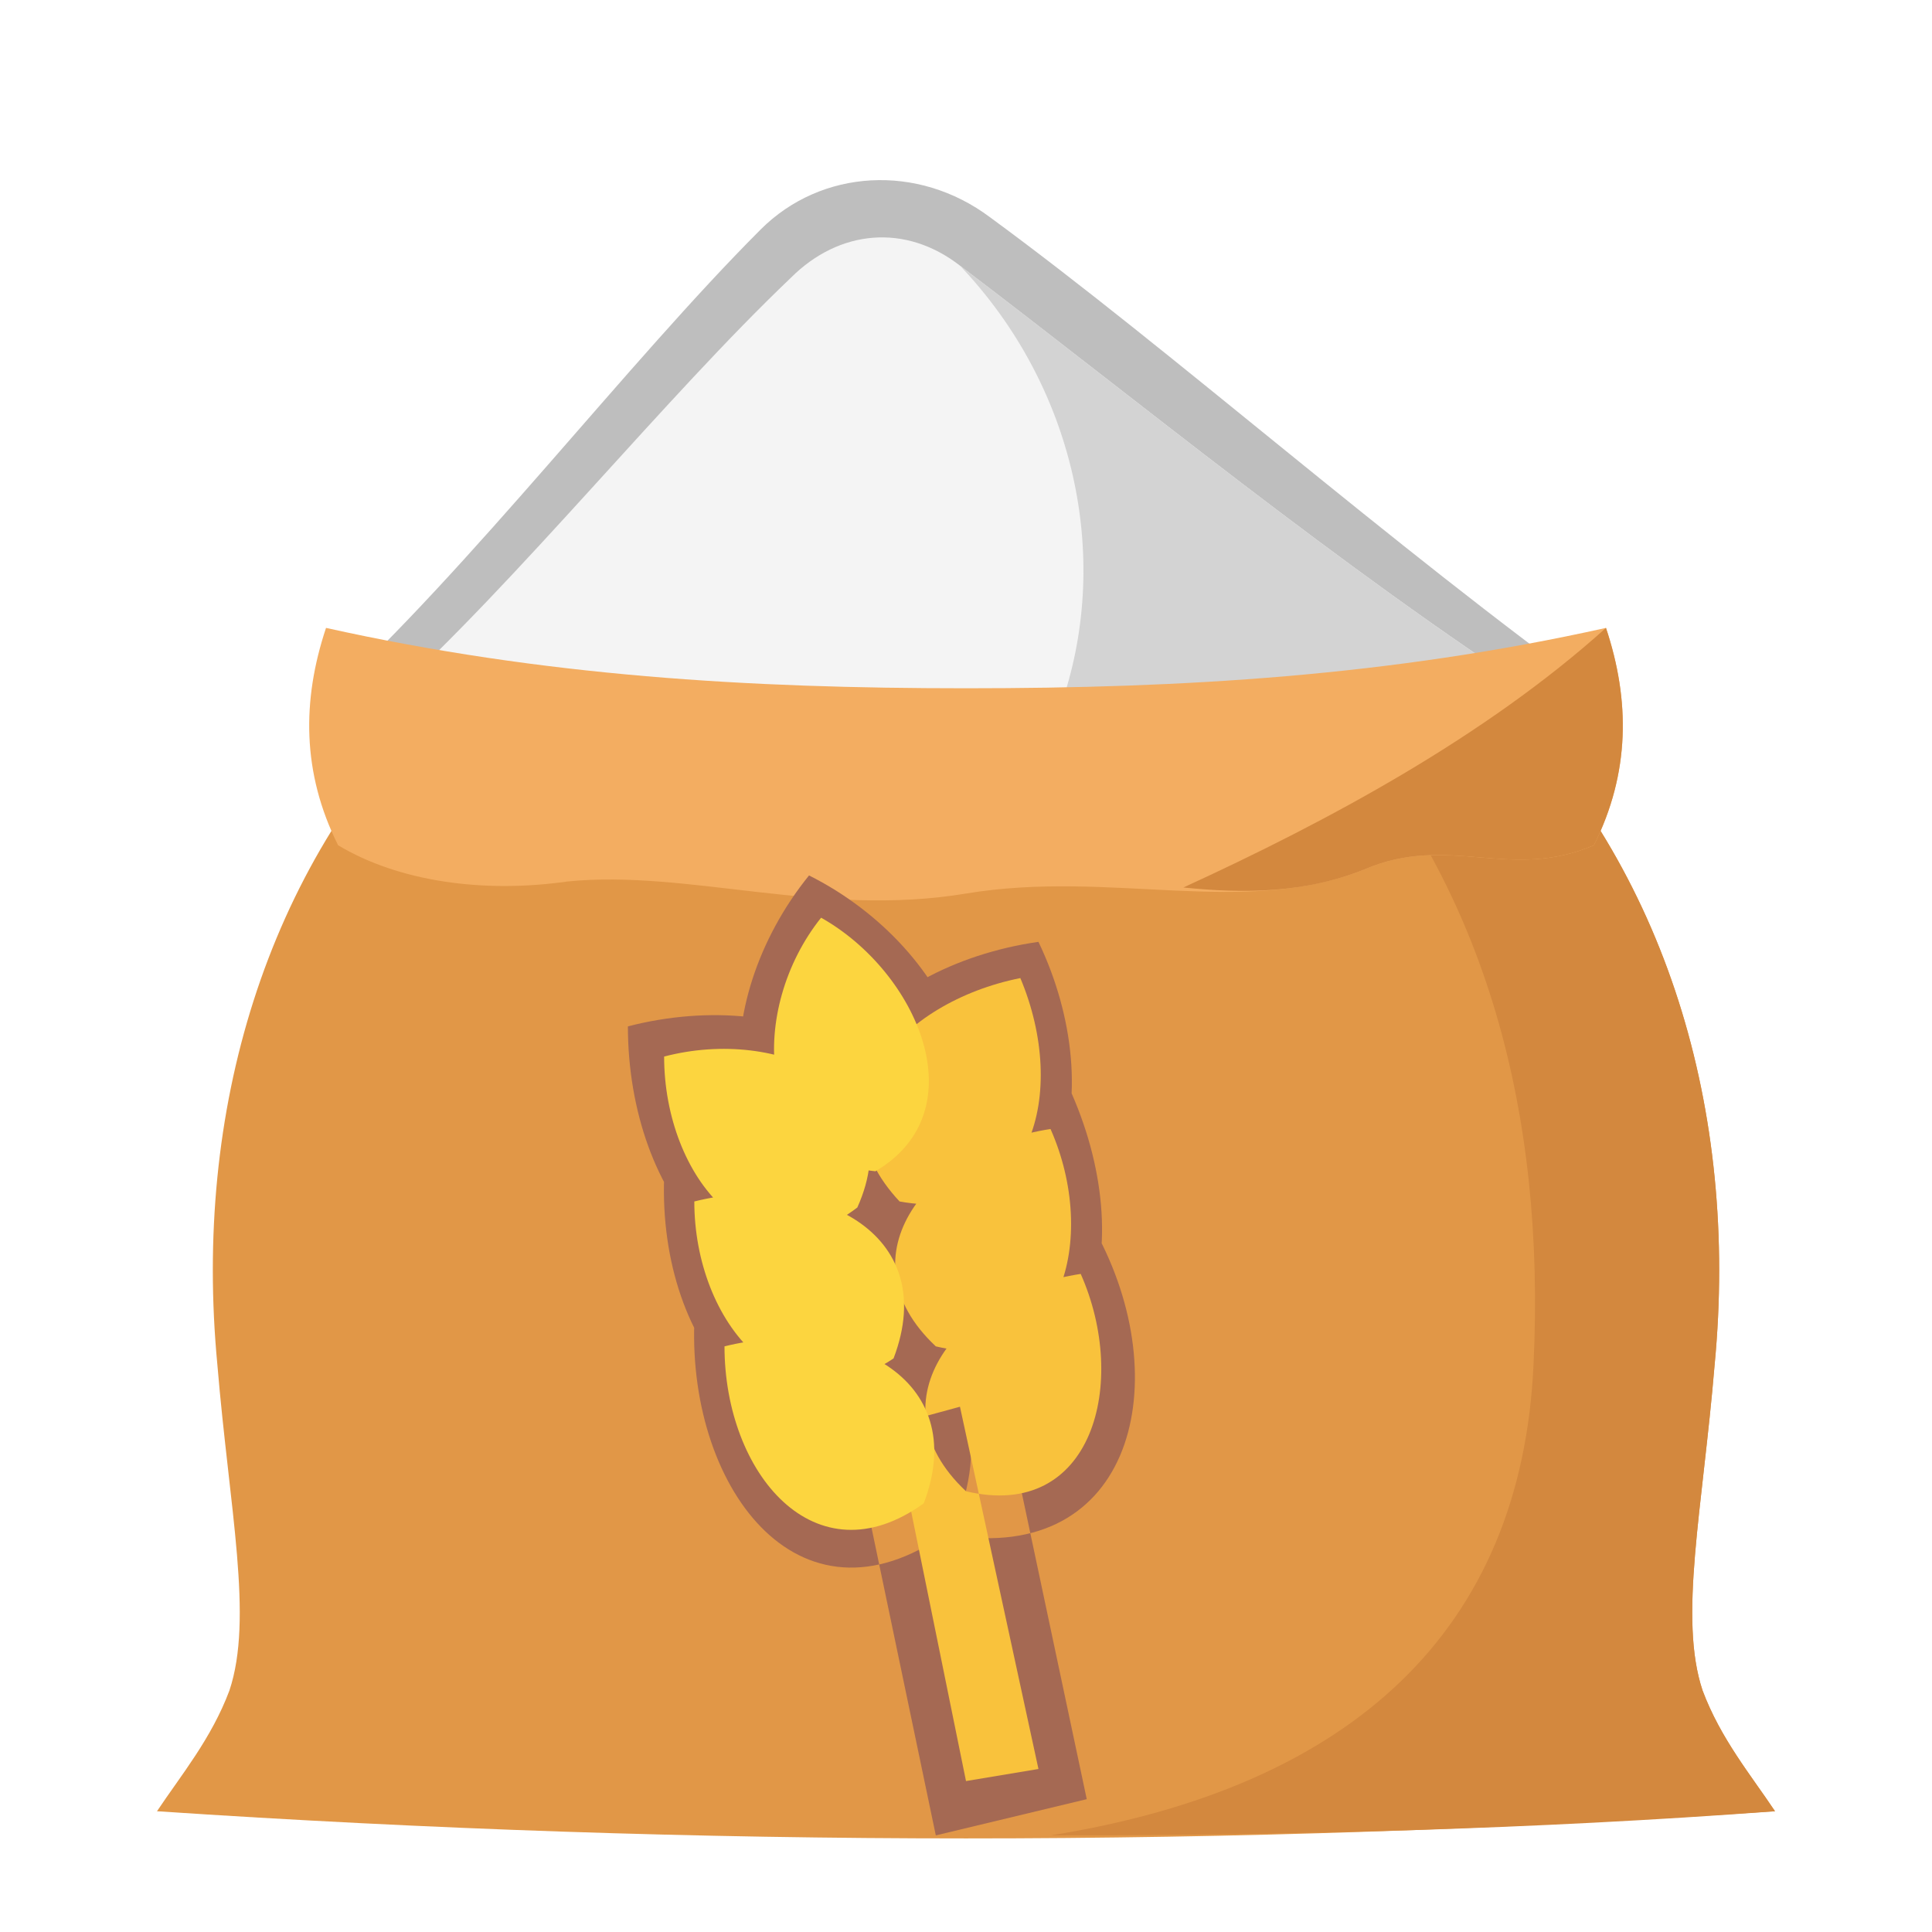
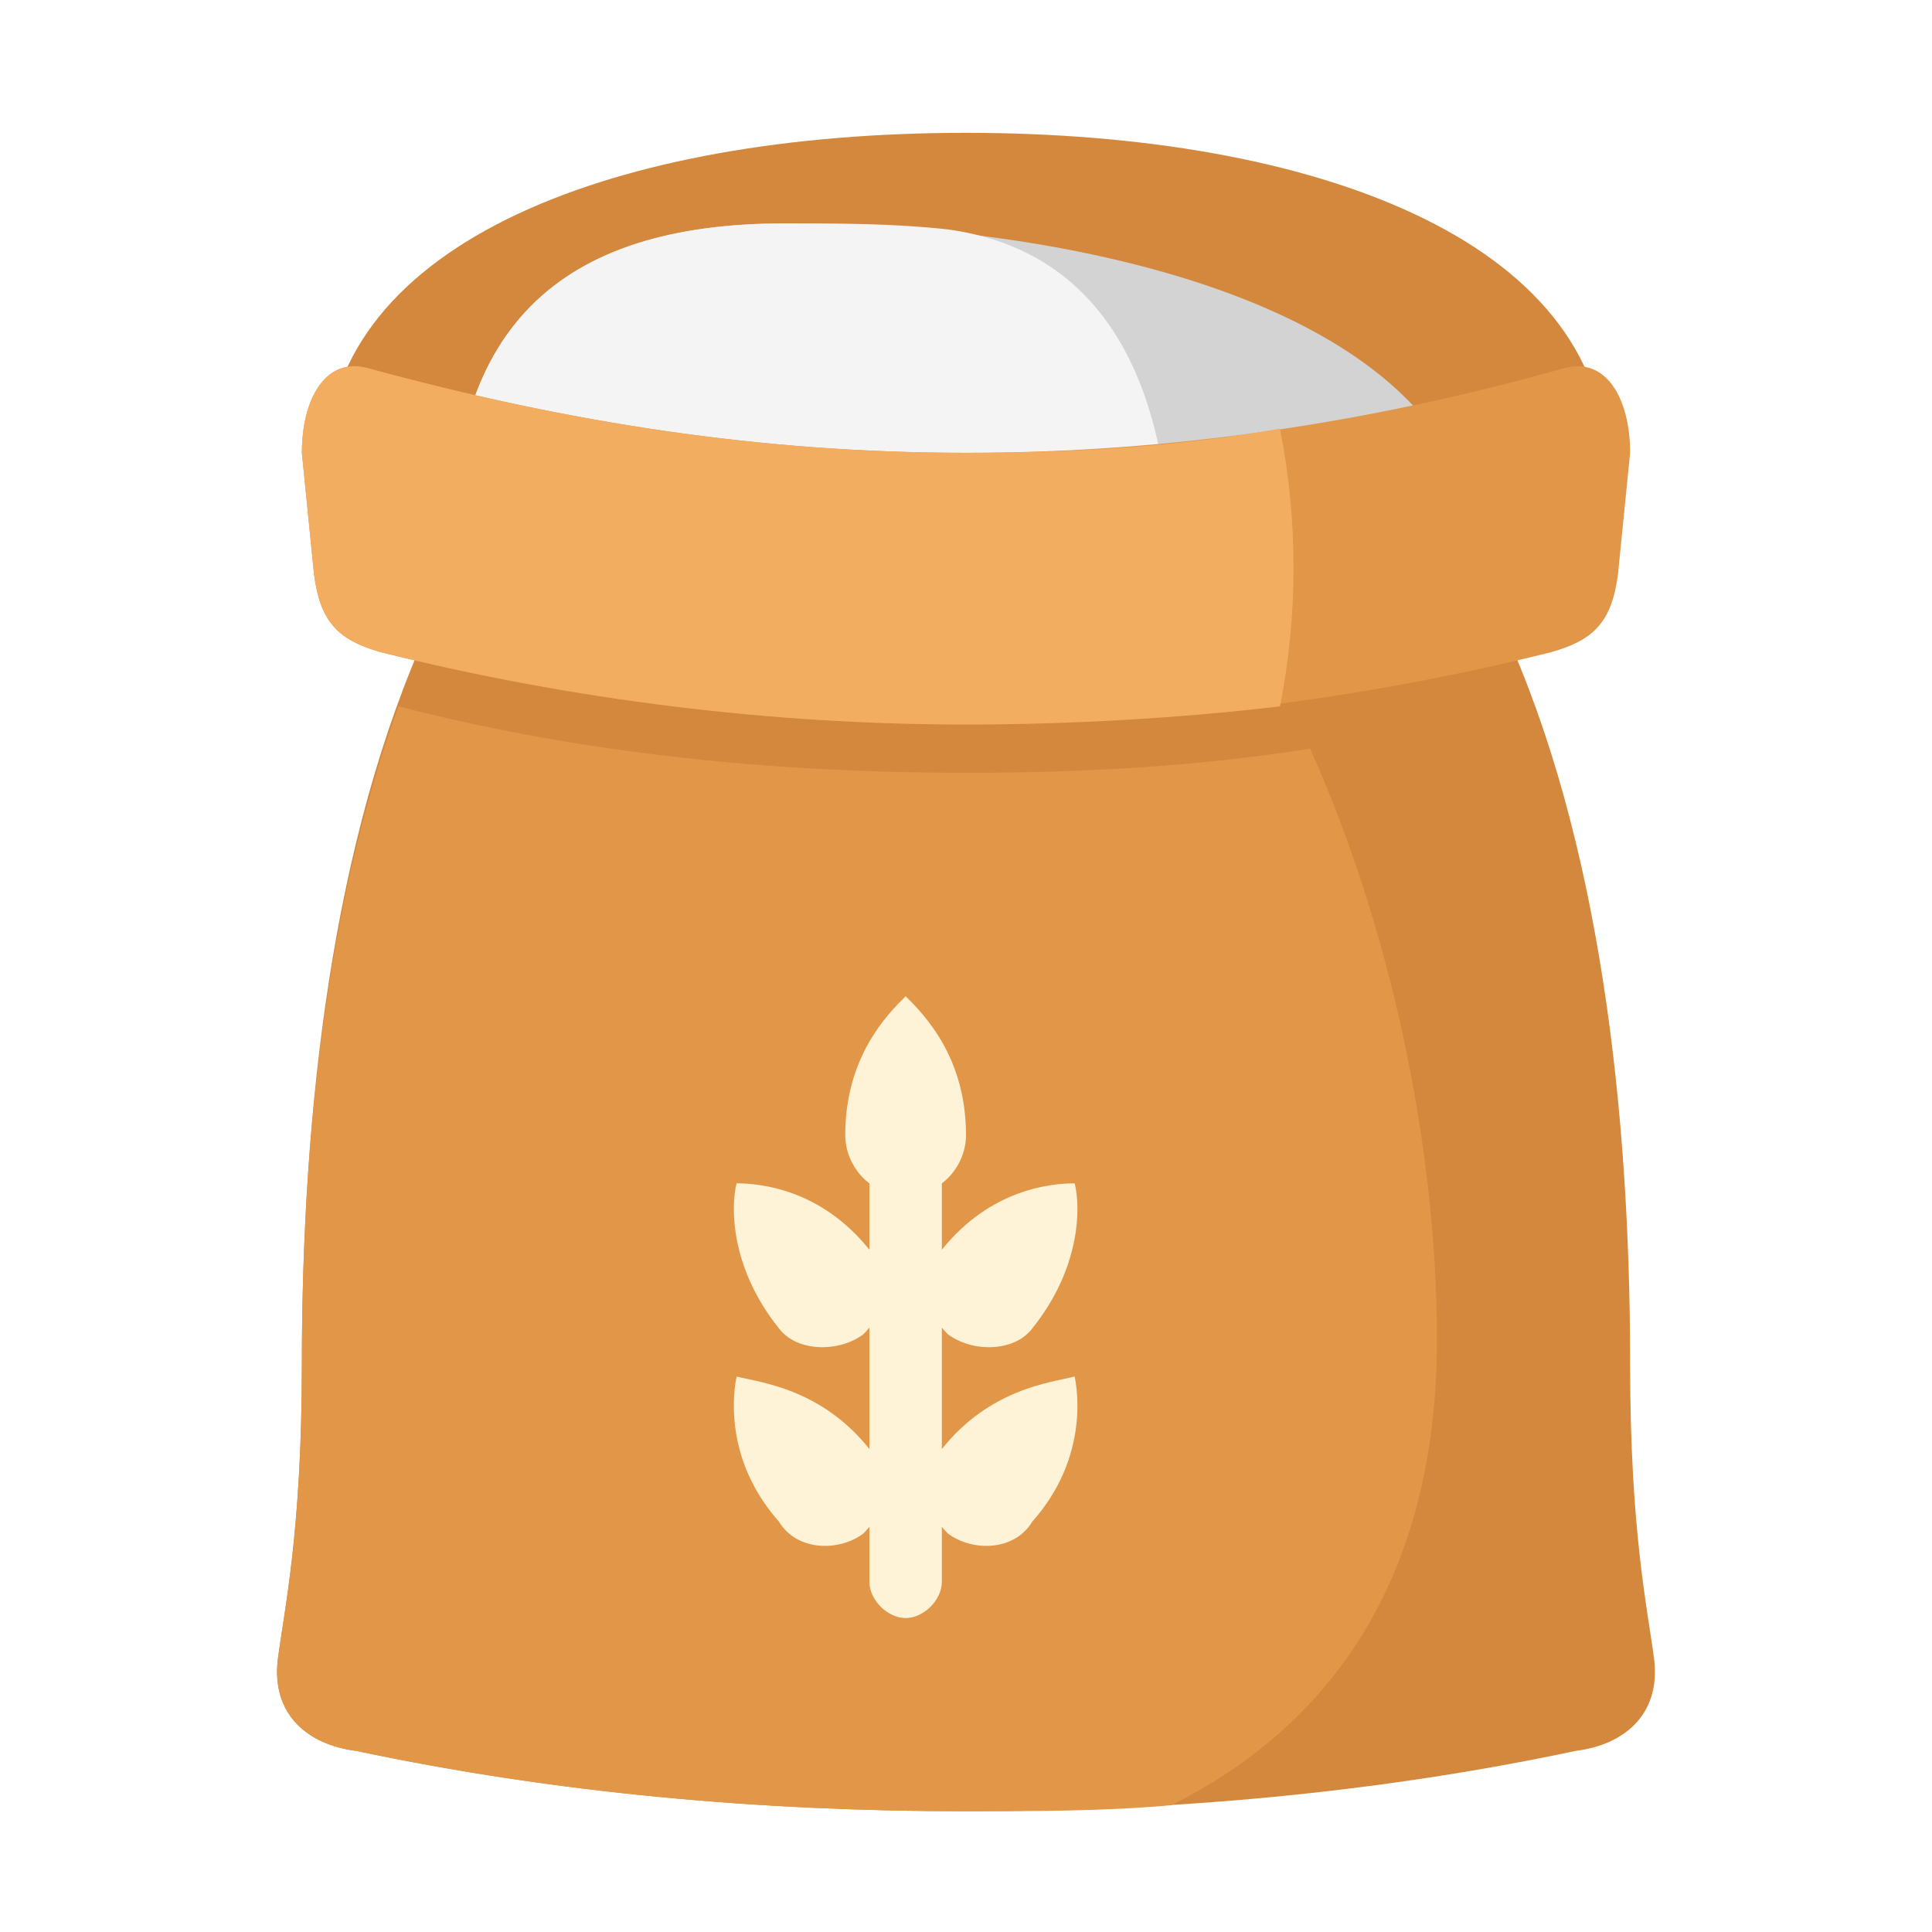
<svg xmlns="http://www.w3.org/2000/svg" viewBox="0 0 32 32">
  <g fill="none">
-     <path fill="#BEBEBE" d="M5.4 11.6C7.8 9.4 10.4 6 12.6 3.8C13.6 2.8 15.2 2.7 16.4 3.6C19.4 5.8 23 9 26.6 11.6Z" />
-     <path fill="#F4F4F4" d="M6.4 11.6C8.6 9.6 11 6.6 13.1 4.6C13.9 3.8 15 3.7 15.9 4.4C18.8 6.6 22.2 9.4 25.6 11.6Z" />
-     <path fill="#D3D3D3" d="M15.9 4.4C18.8 6.6 22.2 9.4 25.6 11.6L17.6 11.6C18.4 9.2 17.8 6.4 15.9 4.4Z" />
-     <path fill="#E19747" d="M7.2 11.6C4.4 14.4 3.2 18.4 3.6 22.6C3.8 25 4.2 26.8 3.8 28C3.5 28.8 3 29.4 2.6 30C11.6 30.6 20.4 30.6 29.4 30C29 29.4 28.5 28.8 28.2 28C27.8 26.8 28.2 25 28.4 22.6C28.8 18.4 27.6 14.4 24.8 11.6Z" />
-     <path fill="#D3883E" d="M24.8 11.6C27.6 14.4 28.8 18.4 28.4 22.6C28.2 25 27.8 26.8 28.2 28C28.5 28.8 29 29.4 29.4 30C25.4 30.3 21.4 30.4 17.4 30.4C22.4 29.6 25.2 27 25.4 22.6C25.6 18.4 24.6 14.8 22.2 12Z" />
-     <path fill="#F3AD61" d="M5.4 10.4C9 11.2 12.4 11.4 16 11.4C19.6 11.4 23 11.2 26.6 10.4C27 11.6 27 12.8 26.4 14C25 14.6 24 13.8 22.6 14.4C20.6 15.2 18.4 14.4 16 14.8C13.6 15.2 11.4 14.4 9.4 14.6C8 14.8 6.6 14.6 5.6 14C5 12.8 5 11.6 5.4 10.4Z" />
-     <path fill="#D3883E" d="M26.6 10.4C27 11.6 27 12.8 26.4 14C25 14.6 24 13.8 22.6 14.4C21.6 14.8 20.6 14.8 19.6 14.7C22 13.6 24.6 12.2 26.6 10.4Z" />
-     <path fill="#A56953" d="M15.5 30.4L14.1 23.7L16.6 23.2L18 29.8ZM15.8 25.3C17 22.4 14.2 21.1 11.5 21.9C11.4 24.7 13.3 27.2 15.8 25.3ZM15.3 22.9C16.5 20 13.7 18.7 11 19.5C10.9 22.3 12.8 24.7 15.3 22.9ZM14.8 20.5C16 17.6 13.1 16.3 10.4 17C10.4 19.8 12.3 22.3 14.8 20.5ZM15.6 25.4C18.7 26 19.5 23 18.2 20.5C15.5 20.9 13.4 23.2 15.6 25.4ZM15.1 22.9C18.2 23.6 18.9 20.6 17.7 18C14.9 18.4 12.8 20.8 15.1 22.9ZM14.6 20.5C17.7 21.2 18.4 18.1 17.2 15.6C14.4 16 12.3 18.3 14.6 20.5ZM14.6 20.1C17.2 18.7 15.8 15.7 13.4 14.5C11.7 16.6 11.7 19.8 14.6 20.1Z" />
-     <path fill="#F9C23C" d="M16 29.5L14.8 23.6L15.9 23.3L17.2 29.3ZM16 24.7C18.1 25.2 18.7 22.9 17.9 21.1C15.9 21.4 14.4 23.2 16 24.7ZM15.5 22.3C17.6 22.8 18.2 20.5 17.4 18.7C15.4 19 13.9 20.8 15.5 22.3ZM14.9 19.9C17.1 20.3 17.7 18.1 16.9 16.2C14.9 16.6 13.4 18.3 14.9 19.9Z" />
-     <path fill="#FCD53F" d="M15.3 24.9C16.1 22.8 14 21.8 12 22.3C12 24.4 13.5 26.2 15.3 24.9ZM14.8 22.5C15.6 20.4 13.5 19.4 11.5 19.9C11.5 21.9 13 23.7 14.8 22.5ZM14.2 20C15.1 18 12.9 17 11 17.5C11 19.5 12.5 21.3 14.2 20ZM14.5 19.4C16.2 18.4 15.2 16.1 13.6 15.2C12.4 16.7 12.5 19.2 14.5 19.4Z" />
+     <path fill="#D3883E" d="M7.1 10.4C5.5 13.9 5 18.4 5 22.6C5 25.4 4.7 26.7 4.6 27.5C4.5 28.4 5.1 28.9 5.9 29C9.2 29.7 12.6 30 16 30C19.4 30 22.8 29.7 26.1 29C26.9 28.9 27.5 28.4 27.4 27.5C27.3 26.7 27 25.4 27 22.6C27 18.4 26.5 13.9 24.9 10.4ZM5.4 8.4L5.4 7.6C5.5 4 10.2 2.2 16 2.2C21.8 2.2 26.5 4 26.6 7.6L26.6 8.4Z" />
+     <path fill="#D3D3D3" d="M7.5 9.6C7.3 5.4 9.3 3.7 13 3.7C17.8 3.7 24.7 5.1 24.5 9.6Z" />
+     <path fill="#F4F4F4" d="M7.5 9.6C7.3 5.4 9.3 3.7 13 3.7C13.9 3.7 14.8 3.7 15.7 3.8C17.9 4.1 19.4 5.8 19.4 9.6Z" />
+     <path fill="#E19747" d="M21.7 12.4C23 15.3 23.8 18.9 23.8 22.2C23.8 25.7 22.4 28.4 19.4 29.9C18.3 30 17.1 30 16 30C12.6 30 9.2 29.7 5.9 29C5.1 28.9 4.5 28.4 4.6 27.5C4.7 26.7 5 25.4 5 22.6C5 18.9 5.4 15 6.6 11.7C9.7 12.5 12.9 12.8 16 12.8C17.9 12.8 19.8 12.7 21.7 12.4ZM6.1 6.1C9.4 7 12.6 7.5 16 7.5C19.4 7.5 22.7 7 25.9 6.1C26.6 5.9 27 6.6 27 7.5L26.8 9.5C26.7 10.3 26.4 10.6 25.7 10.8C22.5 11.6 19.2 12 16 12C12.8 12 9.5 11.6 6.3 10.8C5.6 10.6 5.3 10.3 5.2 9.5L5 7.5C5 6.6 5.4 5.9 6.1 6.1Z" />
+     <path fill="#F3AD61" d="M6.1 6.1C9.4 7 12.6 7.5 16 7.5C17.8 7.5 19.5 7.4 21.2 7.1C21.5 8.6 21.5 10.2 21.2 11.7C19.5 11.9 17.7 12 16 12C12.8 12 9.5 11.6 6.3 10.8C5.6 10.6 5.3 10.3 5.2 9.5L5 7.5C5 6.6 5.4 5.9 6.1 6.1Z" />
+     <path fill="#FFF3D7" d="M15 19.8C14.4 19.8 14 19.3 14 18.8C14 17.5 14.7 16.8 15 16.5C15.3 16.8 16 17.5 16 18.8C16 19.3 15.6 19.8 15 19.8ZM14.3 22.1C13.9 22.4 13.2 22.4 12.9 22C12.1 21 12.1 20 12.2 19.6C12.6 19.6 13.6 19.7 14.4 20.7C14.8 21.1 14.7 21.7 14.3 22.1ZM15.7 22.1C15.3 21.7 15.2 21.1 15.6 20.7C16.4 19.7 17.4 19.6 17.8 19.6C17.9 20 17.9 21 17.1 22C16.8 22.4 16.1 22.4 15.7 22.1ZM14.3 25.4C13.9 25.7 13.2 25.7 12.9 25.2C12.1 24.3 12.1 23.3 12.2 22.8C12.6 22.9 13.6 23 14.4 24C14.8 24.4 14.7 25 14.3 25.4ZM15.7 25.4C15.3 25 15.2 24.4 15.6 24C16.4 23 17.4 22.9 17.8 22.8C17.9 23.3 17.9 24.3 17.1 25.2C16.8 25.7 16.1 25.7 15.7 25.4ZM14.4 18.8L15.6 18.8L15.6 26.2C15.6 26.5 15.3 26.8 15 26.8C14.7 26.8 14.4 26.5 14.4 26.2Z" />
  </g>
</svg>
